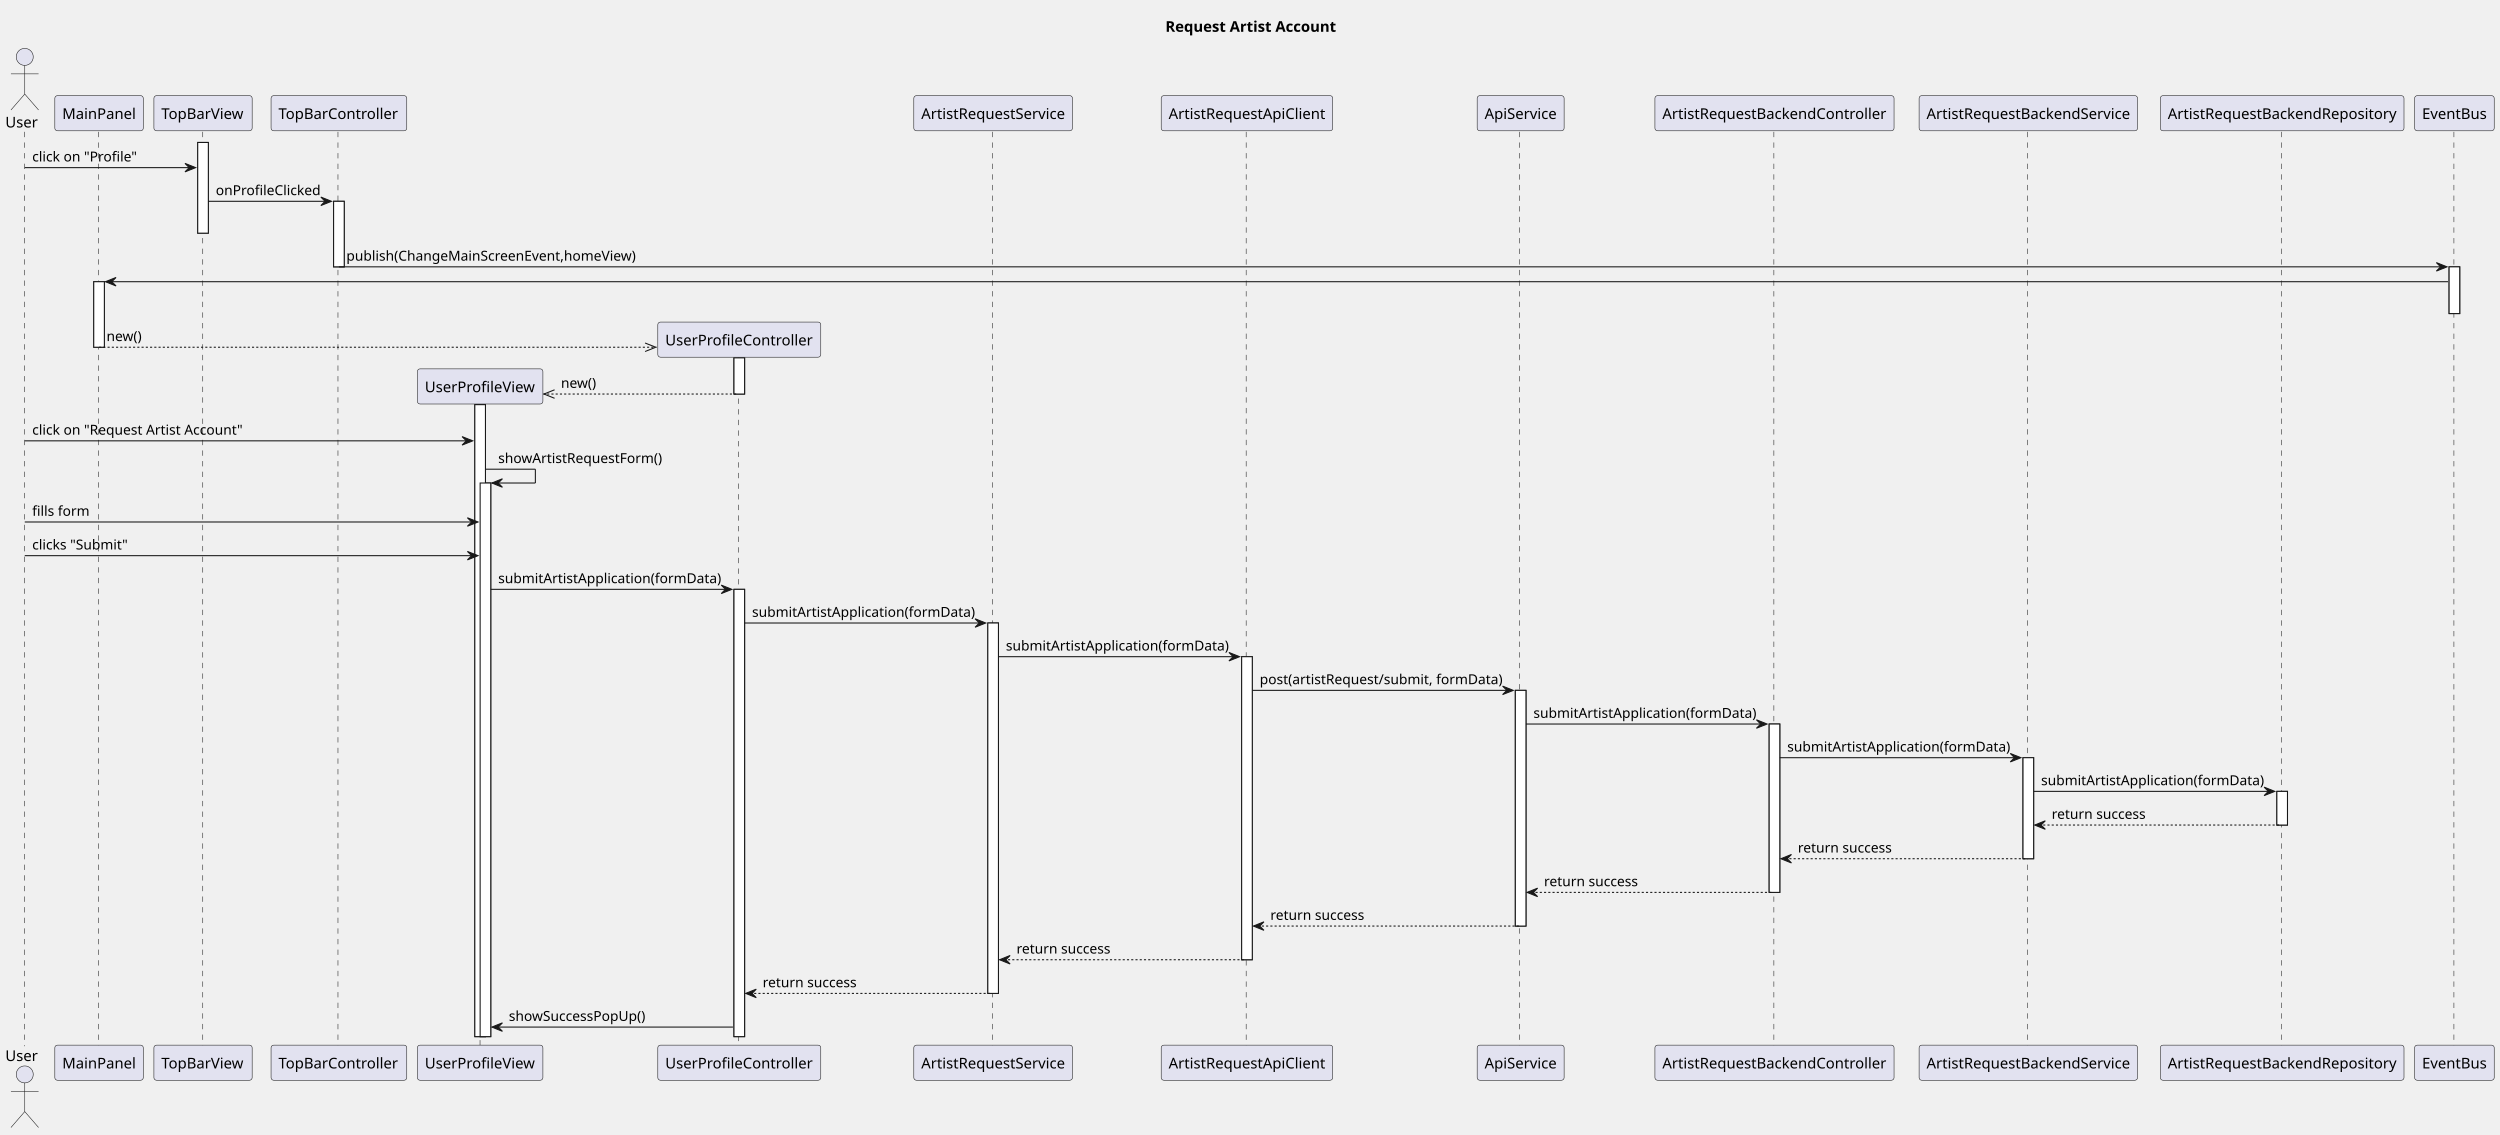
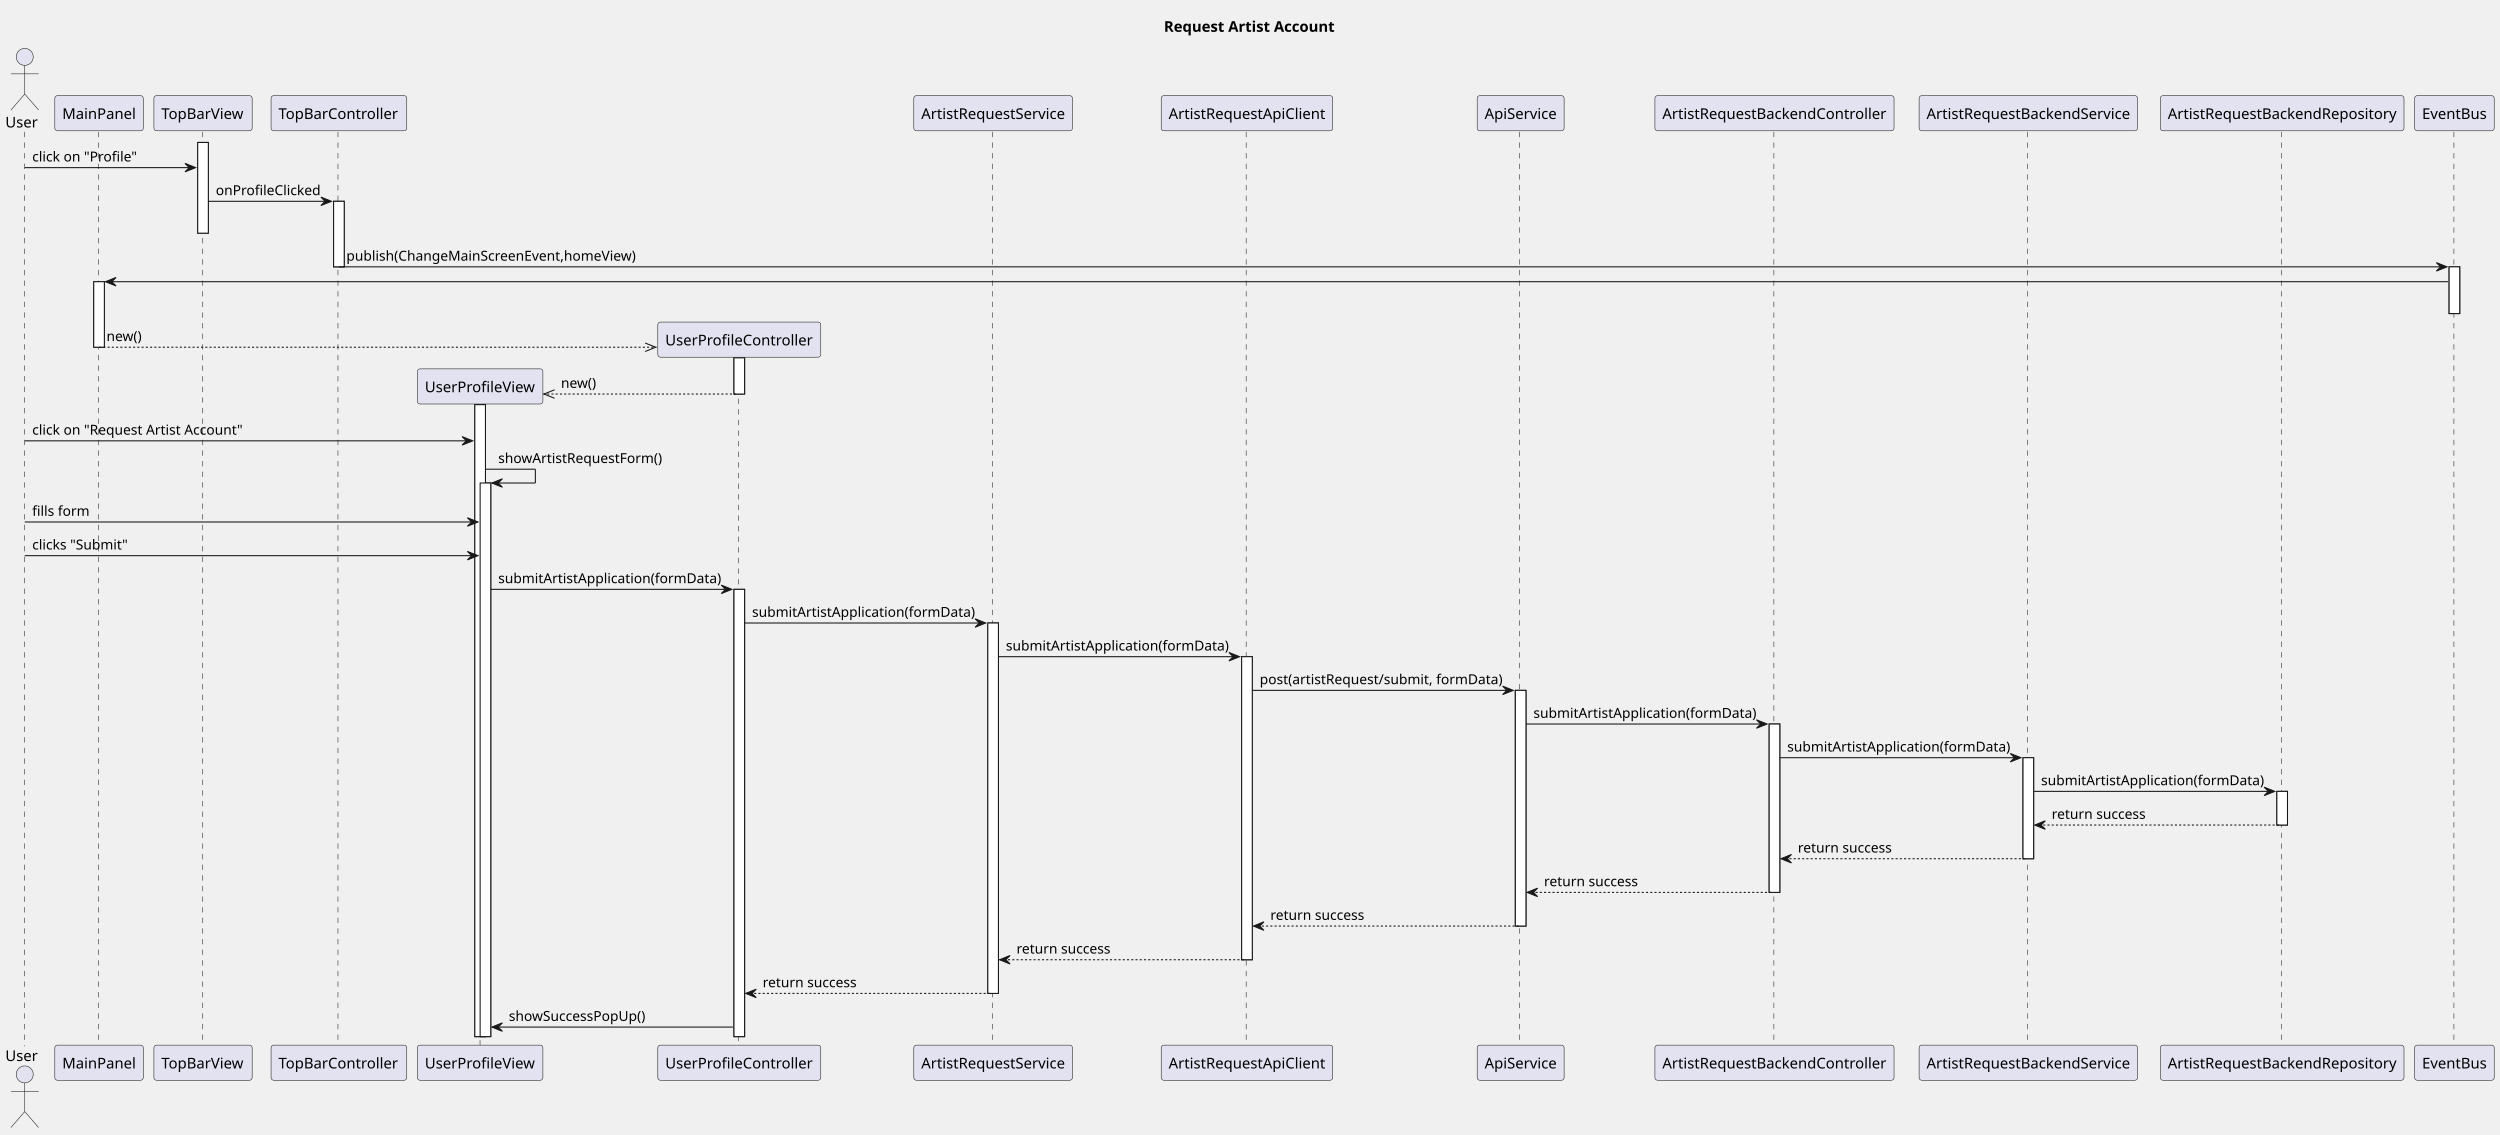
<svg xmlns="http://www.w3.org/2000/svg" contentStyleType="text/css" data-diagram-type="SEQUENCE" height="1068px" preserveAspectRatio="none" style="width:2354px;height:1068px;background:#FFFFFF;" version="1.1" viewBox="0 0 2354 1068" width="2354px" zoomAndPan="magnify">
  <defs />
  <g>
-     <text fill="#000000" font-family="sans-serif" font-size="14" font-weight="bold" lengthAdjust="spacing" textLength="157.919" x="1097.319" y="29.966">Request Artist Account</text>
+     <text fill="#000000" font-family="sans-serif" font-size="14" font-weight="bold" lengthAdjust="spacing" textLength="160.705" x="1095.926" y="29.966">Request Artist Account</text>
    <g>
      <rect fill="#FFFFFF" height="61.706" style="stroke:#181818;stroke-width:1;" width="10" x="88.268" y="265.254" />
    </g>
    <g>
      <rect fill="#FFFFFF" height="85.412" style="stroke:#181818;stroke-width:1;" width="10" x="186.173" y="134.136" />
    </g>
    <g>
      <rect fill="#FFFFFF" height="61.706" style="stroke:#181818;stroke-width:1;" width="10" x="314.116" y="189.548" />
    </g>
    <g>
      <rect fill="#FFFFFF" height="595.07" style="stroke:#181818;stroke-width:1;" width="10" x="447.099" y="381.028" />
    </g>
    <g>
      <rect fill="#FFFFFF" height="521.296" style="stroke:#181818;stroke-width:1;" width="10" x="452.099" y="454.802" />
    </g>
    <g>
      <rect fill="#FFFFFF" height="34.068" style="stroke:#181818;stroke-width:1;" width="10" x="691.114" y="336.96" />
    </g>
    <g>
      <rect fill="#FFFFFF" height="421.178" style="stroke:#181818;stroke-width:1;" width="10" x="691.114" y="554.92" />
    </g>
    <g>
      <rect fill="#FFFFFF" height="348.766" style="stroke:#181818;stroke-width:1;" width="10" x="930.13" y="586.626" />
    </g>
    <g>
      <rect fill="#FFFFFF" height="285.354" style="stroke:#181818;stroke-width:1;" width="10" x="1169.145" y="618.332" />
    </g>
    <g>
      <rect fill="#FFFFFF" height="221.942" style="stroke:#181818;stroke-width:1;" width="10" x="1426.841" y="650.038" />
    </g>
    <g>
      <rect fill="#FFFFFF" height="158.53" style="stroke:#181818;stroke-width:1;" width="10" x="1665.856" y="681.744" />
    </g>
    <g>
      <rect fill="#FFFFFF" height="95.118" style="stroke:#181818;stroke-width:1;" width="10" x="1904.871" y="713.45" />
    </g>
    <g>
      <rect fill="#FFFFFF" height="31.706" style="stroke:#181818;stroke-width:1;" width="10" x="2143.887" y="745.156" />
    </g>
    <g>
      <rect fill="#FFFFFF" height="44" style="stroke:#181818;stroke-width:1;" width="10" x="2306.08" y="251.254" />
    </g>
    <g class="participant-lifeline" data-entity-uid="part1" data-qualified-name="User" id="part1-lifeline">
      <g>
        <rect fill="#000000" fill-opacity="0" height="860.962" width="8" x="19.309" y="124.136" />
        <line style="stroke:#181818;stroke-width:0.5;stroke-dasharray:5,5;" x1="23" x2="23" y1="124.136" y2="985.098" />
      </g>
    </g>
    <g class="participant-lifeline" data-entity-uid="part2" data-qualified-name="MainPanel" id="part2-lifeline">
      <g>
        <rect fill="#000000" fill-opacity="0" height="860.962" width="8" x="89.268" y="124.136" />
        <line style="stroke:#181818;stroke-width:0.5;stroke-dasharray:5,5;" x1="92.618" x2="92.618" y1="124.136" y2="985.098" />
      </g>
    </g>
    <g class="participant-lifeline" data-entity-uid="part3" data-qualified-name="TopBarView" id="part3-lifeline">
      <g>
        <rect fill="#000000" fill-opacity="0" height="860.962" width="8" x="187.173" y="124.136" />
        <line style="stroke:#181818;stroke-width:0.5;stroke-dasharray:5,5;" x1="190.918" x2="190.918" y1="124.136" y2="985.098" />
      </g>
    </g>
    <g class="participant-lifeline" data-entity-uid="part4" data-qualified-name="TopBarController" id="part4-lifeline">
      <g>
        <rect fill="#000000" fill-opacity="0" height="860.962" width="8" x="315.116" y="124.136" />
        <line style="stroke:#181818;stroke-width:0.5;stroke-dasharray:5,5;" x1="318.228" x2="318.228" y1="124.136" y2="985.098" />
      </g>
    </g>
    <g class="participant-lifeline" data-entity-uid="part5" data-qualified-name="UserProfileView" id="part5-lifeline">
      <g>
        <rect fill="#000000" fill-opacity="0" height="605.742" width="8" x="448.099" y="379.356" />
        <line style="stroke:#181818;stroke-width:0.5;stroke-dasharray:5,5;" x1="452.005" x2="452.005" y1="379.356" y2="985.098" />
      </g>
    </g>
    <g class="participant-lifeline" data-entity-uid="part6" data-qualified-name="UserProfileController" id="part6-lifeline">
      <g>
        <rect fill="#000000" fill-opacity="0" height="649.81" width="8" x="692.114" y="335.288" />
        <line style="stroke:#181818;stroke-width:0.5;stroke-dasharray:5,5;" x1="695.388" x2="695.388" y1="335.288" y2="985.098" />
      </g>
    </g>
    <g class="participant-lifeline" data-entity-uid="part7" data-qualified-name="ArtistRequestService" id="part7-lifeline">
      <g>
        <rect fill="#000000" fill-opacity="0" height="860.962" width="8" x="931.13" y="124.136" />
        <line style="stroke:#181818;stroke-width:0.5;stroke-dasharray:5,5;" x1="934.44" x2="934.44" y1="124.136" y2="985.098" />
      </g>
    </g>
    <g class="participant-lifeline" data-entity-uid="part8" data-qualified-name="ArtistRequestApiClient" id="part8-lifeline">
      <g>
        <rect fill="#000000" fill-opacity="0" height="860.962" width="8" x="1170.145" y="124.136" />
        <line style="stroke:#181818;stroke-width:0.5;stroke-dasharray:5,5;" x1="1173.386" x2="1173.386" y1="124.136" y2="985.098" />
      </g>
    </g>
    <g class="participant-lifeline" data-entity-uid="part9" data-qualified-name="ApiService" id="part9-lifeline">
      <g>
        <rect fill="#000000" fill-opacity="0" height="860.962" width="8" x="1427.841" y="124.136" />
        <line style="stroke:#181818;stroke-width:0.5;stroke-dasharray:5,5;" x1="1430.905" x2="1430.905" y1="124.136" y2="985.098" />
      </g>
    </g>
    <g class="participant-lifeline" data-entity-uid="part10" data-qualified-name="ArtistRequestBackendController" id="part10-lifeline">
      <g>
        <rect fill="#000000" fill-opacity="0" height="860.962" width="8" x="1666.856" y="124.136" />
        <line style="stroke:#181818;stroke-width:0.5;stroke-dasharray:5,5;" x1="1670.276" x2="1670.276" y1="124.136" y2="985.098" />
      </g>
    </g>
    <g class="participant-lifeline" data-entity-uid="part11" data-qualified-name="ArtistRequestBackendService" id="part11-lifeline">
      <g>
        <rect fill="#000000" fill-opacity="0" height="860.962" width="8" x="1905.871" y="124.136" />
        <line style="stroke:#181818;stroke-width:0.5;stroke-dasharray:5,5;" x1="1909.028" x2="1909.028" y1="124.136" y2="985.098" />
      </g>
    </g>
    <g class="participant-lifeline" data-entity-uid="part12" data-qualified-name="ArtistRequestBackendRepository" id="part12-lifeline">
      <g>
        <rect fill="#000000" fill-opacity="0" height="860.962" width="8" x="2144.887" y="124.136" />
        <line style="stroke:#181818;stroke-width:0.5;stroke-dasharray:5,5;" x1="2148.171" x2="2148.171" y1="124.136" y2="985.098" />
      </g>
    </g>
    <g class="participant-lifeline" data-entity-uid="part13" data-qualified-name="EventBus" id="part13-lifeline">
      <g>
        <rect fill="#000000" fill-opacity="0" height="860.962" width="8" x="2307.08" y="124.136" />
        <line style="stroke:#181818;stroke-width:0.5;stroke-dasharray:5,5;" x1="2310.602" x2="2310.602" y1="124.136" y2="985.098" />
      </g>
    </g>
    <g class="participant participant-head" data-entity-uid="part1" data-qualified-name="User" id="part1-head">
      <text fill="#000000" font-family="sans-serif" font-size="14" lengthAdjust="spacing" textLength="30.618" x="5" y="120.034">User</text>
      <ellipse cx="23.309" cy="53.568" fill="#E2E2F0" rx="8" ry="8" style="stroke:#181818;stroke-width:0.5;" />
      <path d="M23.309,61.568 L23.309,88.568 M10.309,69.568 L36.309,69.568 M23.309,88.568 L10.309,103.568 M23.309,88.568 L36.309,103.568" fill="none" style="stroke:#181818;stroke-width:0.5;" />
    </g>
    <g class="participant participant-tail" data-entity-uid="part1" data-qualified-name="User" id="part1-tail">
      <text fill="#000000" font-family="sans-serif" font-size="14" lengthAdjust="spacing" textLength="30.618" x="5" y="999.064">User</text>
      <ellipse cx="23.309" cy="1011.666" fill="#E2E2F0" rx="8" ry="8" style="stroke:#181818;stroke-width:0.5;" />
      <path d="M23.309,1019.666 L23.309,1046.666 M10.309,1027.666 L36.309,1027.666 M23.309,1046.666 L10.309,1061.666 M23.309,1046.666 L36.309,1061.666" fill="none" style="stroke:#181818;stroke-width:0.5;" />
    </g>
    <g class="participant participant-head" data-entity-uid="part2" data-qualified-name="MainPanel" id="part2-head">
      <rect fill="#E2E2F0" height="33.068" rx="2.5" ry="2.5" style="stroke:#181818;stroke-width:0.5;" width="83.3" x="51.618" y="90.068" />
      <text fill="#000000" font-family="sans-serif" font-size="14" lengthAdjust="spacing" textLength="69.3" x="58.618" y="112.034">MainPanel</text>
    </g>
    <g class="participant participant-tail" data-entity-uid="part2" data-qualified-name="MainPanel" id="part2-tail">
      <rect fill="#E2E2F0" height="33.068" rx="2.5" ry="2.5" style="stroke:#181818;stroke-width:0.5;" width="83.3" x="51.618" y="984.098" />
      <text fill="#000000" font-family="sans-serif" font-size="14" lengthAdjust="spacing" textLength="69.3" x="58.618" y="1006.064">MainPanel</text>
    </g>
    <g class="participant participant-head" data-entity-uid="part3" data-qualified-name="TopBarView" id="part3-head">
      <rect fill="#E2E2F0" height="33.068" rx="2.5" ry="2.5" style="stroke:#181818;stroke-width:0.5;" width="92.512" x="144.918" y="90.068" />
      <text fill="#000000" font-family="sans-serif" font-size="14" lengthAdjust="spacing" textLength="78.512" x="151.918" y="112.034">TopBarView</text>
    </g>
    <g class="participant participant-tail" data-entity-uid="part3" data-qualified-name="TopBarView" id="part3-tail">
      <rect fill="#E2E2F0" height="33.068" rx="2.5" ry="2.5" style="stroke:#181818;stroke-width:0.5;" width="92.512" x="144.918" y="984.098" />
      <text fill="#000000" font-family="sans-serif" font-size="14" lengthAdjust="spacing" textLength="78.512" x="151.918" y="1006.064">TopBarView</text>
    </g>
    <g class="participant participant-head" data-entity-uid="part4" data-qualified-name="TopBarController" id="part4-head">
      <rect fill="#E2E2F0" height="33.068" rx="2.5" ry="2.5" style="stroke:#181818;stroke-width:0.5;" width="127.778" x="255.228" y="90.068" />
      <text fill="#000000" font-family="sans-serif" font-size="14" lengthAdjust="spacing" textLength="113.778" x="262.228" y="112.034">TopBarController</text>
    </g>
    <g class="participant participant-tail" data-entity-uid="part4" data-qualified-name="TopBarController" id="part4-tail">
      <rect fill="#E2E2F0" height="33.068" rx="2.5" ry="2.5" style="stroke:#181818;stroke-width:0.5;" width="127.778" x="255.228" y="984.098" />
      <text fill="#000000" font-family="sans-serif" font-size="14" lengthAdjust="spacing" textLength="113.778" x="262.228" y="1006.064">TopBarController</text>
    </g>
    <g class="participant participant-tail" data-entity-uid="part5" data-qualified-name="UserProfileView" id="part5-tail">
      <rect fill="#E2E2F0" height="33.068" rx="2.5" ry="2.5" style="stroke:#181818;stroke-width:0.5;" width="118.188" x="393.005" y="984.098" />
      <text fill="#000000" font-family="sans-serif" font-size="14" lengthAdjust="spacing" textLength="104.188" x="400.005" y="1006.064">UserProfileView</text>
    </g>
    <g class="participant participant-tail" data-entity-uid="part6" data-qualified-name="UserProfileController" id="part6-tail">
      <rect fill="#E2E2F0" height="33.068" rx="2.5" ry="2.5" style="stroke:#181818;stroke-width:0.5;" width="153.453" x="619.388" y="984.098" />
      <text fill="#000000" font-family="sans-serif" font-size="14" lengthAdjust="spacing" textLength="139.453" x="626.388" y="1006.064">UserProfileController</text>
    </g>
    <g class="participant participant-head" data-entity-uid="part7" data-qualified-name="ArtistRequestService" id="part7-head">
      <rect fill="#E2E2F0" height="33.068" rx="2.5" ry="2.5" style="stroke:#181818;stroke-width:0.5;" width="149.38" x="860.44" y="90.068" />
      <text fill="#000000" font-family="sans-serif" font-size="14" lengthAdjust="spacing" textLength="135.38" x="867.44" y="112.034">ArtistRequestService</text>
    </g>
    <g class="participant participant-tail" data-entity-uid="part7" data-qualified-name="ArtistRequestService" id="part7-tail">
      <rect fill="#E2E2F0" height="33.068" rx="2.5" ry="2.5" style="stroke:#181818;stroke-width:0.5;" width="149.38" x="860.44" y="984.098" />
      <text fill="#000000" font-family="sans-serif" font-size="14" lengthAdjust="spacing" textLength="135.38" x="867.44" y="1006.064">ArtistRequestService</text>
    </g>
    <g class="participant participant-head" data-entity-uid="part8" data-qualified-name="ArtistRequestApiClient" id="part8-head">
      <rect fill="#E2E2F0" height="33.068" rx="2.5" ry="2.5" style="stroke:#181818;stroke-width:0.5;" width="161.517" x="1093.386" y="90.068" />
      <text fill="#000000" font-family="sans-serif" font-size="14" lengthAdjust="spacing" textLength="147.517" x="1100.386" y="112.034">ArtistRequestApiClient</text>
    </g>
    <g class="participant participant-tail" data-entity-uid="part8" data-qualified-name="ArtistRequestApiClient" id="part8-tail">
      <rect fill="#E2E2F0" height="33.068" rx="2.5" ry="2.5" style="stroke:#181818;stroke-width:0.5;" width="161.517" x="1093.386" y="984.098" />
      <text fill="#000000" font-family="sans-serif" font-size="14" lengthAdjust="spacing" textLength="147.517" x="1100.386" y="1006.064">ArtistRequestApiClient</text>
    </g>
    <g class="participant participant-head" data-entity-uid="part9" data-qualified-name="ApiService" id="part9-head">
      <rect fill="#E2E2F0" height="33.068" rx="2.5" ry="2.5" style="stroke:#181818;stroke-width:0.5;" width="81.872" x="1390.905" y="90.068" />
      <text fill="#000000" font-family="sans-serif" font-size="14" lengthAdjust="spacing" textLength="67.872" x="1397.905" y="112.034">ApiService</text>
    </g>
    <g class="participant participant-tail" data-entity-uid="part9" data-qualified-name="ApiService" id="part9-tail">
      <rect fill="#E2E2F0" height="33.068" rx="2.5" ry="2.5" style="stroke:#181818;stroke-width:0.5;" width="81.872" x="1390.905" y="984.098" />
      <text fill="#000000" font-family="sans-serif" font-size="14" lengthAdjust="spacing" textLength="67.872" x="1397.905" y="1006.064">ApiService</text>
    </g>
    <g class="participant participant-head" data-entity-uid="part10" data-qualified-name="ArtistRequestBackendController" id="part10-head">
      <rect fill="#E2E2F0" height="33.068" rx="2.5" ry="2.5" style="stroke:#181818;stroke-width:0.5;" width="225.161" x="1558.276" y="90.068" />
      <text fill="#000000" font-family="sans-serif" font-size="14" lengthAdjust="spacing" textLength="211.161" x="1565.276" y="112.034">ArtistRequestBackendController</text>
    </g>
    <g class="participant participant-tail" data-entity-uid="part10" data-qualified-name="ArtistRequestBackendController" id="part10-tail">
      <rect fill="#E2E2F0" height="33.068" rx="2.5" ry="2.5" style="stroke:#181818;stroke-width:0.5;" width="225.161" x="1558.276" y="984.098" />
      <text fill="#000000" font-family="sans-serif" font-size="14" lengthAdjust="spacing" textLength="211.161" x="1565.276" y="1006.064">ArtistRequestBackendController</text>
    </g>
    <g class="participant participant-head" data-entity-uid="part11" data-qualified-name="ArtistRequestBackendService" id="part11-head">
      <rect fill="#E2E2F0" height="33.068" rx="2.5" ry="2.5" style="stroke:#181818;stroke-width:0.5;" width="205.687" x="1807.028" y="90.068" />
      <text fill="#000000" font-family="sans-serif" font-size="14" lengthAdjust="spacing" textLength="191.687" x="1814.028" y="112.034">ArtistRequestBackendService</text>
    </g>
    <g class="participant participant-tail" data-entity-uid="part11" data-qualified-name="ArtistRequestBackendService" id="part11-tail">
      <rect fill="#E2E2F0" height="33.068" rx="2.5" ry="2.5" style="stroke:#181818;stroke-width:0.5;" width="205.687" x="1807.028" y="984.098" />
      <text fill="#000000" font-family="sans-serif" font-size="14" lengthAdjust="spacing" textLength="191.687" x="1814.028" y="1006.064">ArtistRequestBackendService</text>
    </g>
    <g class="participant participant-head" data-entity-uid="part12" data-qualified-name="ArtistRequestBackendRepository" id="part12-head">
      <rect fill="#E2E2F0" height="33.068" rx="2.5" ry="2.5" style="stroke:#181818;stroke-width:0.5;" width="229.431" x="2034.171" y="90.068" />
      <text fill="#000000" font-family="sans-serif" font-size="14" lengthAdjust="spacing" textLength="215.431" x="2041.171" y="112.034">ArtistRequestBackendRepository</text>
    </g>
    <g class="participant participant-tail" data-entity-uid="part12" data-qualified-name="ArtistRequestBackendRepository" id="part12-tail">
      <rect fill="#E2E2F0" height="33.068" rx="2.5" ry="2.5" style="stroke:#181818;stroke-width:0.5;" width="229.431" x="2034.171" y="984.098" />
      <text fill="#000000" font-family="sans-serif" font-size="14" lengthAdjust="spacing" textLength="215.431" x="2041.171" y="1006.064">ArtistRequestBackendRepository</text>
    </g>
    <g class="participant participant-head" data-entity-uid="part13" data-qualified-name="EventBus" id="part13-head">
      <rect fill="#E2E2F0" height="33.068" rx="2.5" ry="2.5" style="stroke:#181818;stroke-width:0.5;" width="74.956" x="2273.602" y="90.068" />
      <text fill="#000000" font-family="sans-serif" font-size="14" lengthAdjust="spacing" textLength="60.956" x="2280.602" y="112.034">EventBus</text>
    </g>
    <g class="participant participant-tail" data-entity-uid="part13" data-qualified-name="EventBus" id="part13-tail">
      <rect fill="#E2E2F0" height="33.068" rx="2.5" ry="2.5" style="stroke:#181818;stroke-width:0.5;" width="74.956" x="2273.602" y="984.098" />
      <text fill="#000000" font-family="sans-serif" font-size="14" lengthAdjust="spacing" textLength="60.956" x="2280.602" y="1006.064">EventBus</text>
    </g>
    <g>
      <rect fill="#FFFFFF" height="61.706" style="stroke:#181818;stroke-width:1;" width="10" x="88.268" y="265.254" />
    </g>
    <g>
      <rect fill="#FFFFFF" height="85.412" style="stroke:#181818;stroke-width:1;" width="10" x="186.173" y="134.136" />
    </g>
    <g>
      <rect fill="#FFFFFF" height="61.706" style="stroke:#181818;stroke-width:1;" width="10" x="314.116" y="189.548" />
    </g>
    <g>
      <rect fill="#FFFFFF" height="595.07" style="stroke:#181818;stroke-width:1;" width="10" x="447.099" y="381.028" />
    </g>
    <g>
      <rect fill="#FFFFFF" height="521.296" style="stroke:#181818;stroke-width:1;" width="10" x="452.099" y="454.802" />
    </g>
    <g>
      <rect fill="#FFFFFF" height="34.068" style="stroke:#181818;stroke-width:1;" width="10" x="691.114" y="336.96" />
    </g>
    <g>
      <rect fill="#FFFFFF" height="421.178" style="stroke:#181818;stroke-width:1;" width="10" x="691.114" y="554.92" />
    </g>
    <g>
      <rect fill="#FFFFFF" height="348.766" style="stroke:#181818;stroke-width:1;" width="10" x="930.13" y="586.626" />
    </g>
    <g>
      <rect fill="#FFFFFF" height="285.354" style="stroke:#181818;stroke-width:1;" width="10" x="1169.145" y="618.332" />
    </g>
    <g>
      <rect fill="#FFFFFF" height="221.942" style="stroke:#181818;stroke-width:1;" width="10" x="1426.841" y="650.038" />
    </g>
    <g>
      <rect fill="#FFFFFF" height="158.53" style="stroke:#181818;stroke-width:1;" width="10" x="1665.856" y="681.744" />
    </g>
    <g>
      <rect fill="#FFFFFF" height="95.118" style="stroke:#181818;stroke-width:1;" width="10" x="1904.871" y="713.45" />
    </g>
    <g>
      <rect fill="#FFFFFF" height="31.706" style="stroke:#181818;stroke-width:1;" width="10" x="2143.887" y="745.156" />
    </g>
    <g>
      <rect fill="#FFFFFF" height="44" style="stroke:#181818;stroke-width:1;" width="10" x="2306.08" y="251.254" />
    </g>
    <g class="message" data-entity-1="part1" data-entity-2="part3" id="msg1">
      <polygon fill="#181818" points="174.173,153.842,184.173,157.842,174.173,161.842,178.173,157.842" style="stroke:#181818;stroke-width:1;" />
      <line style="stroke:#181818;stroke-width:1;" x1="23.309" x2="180.173" y1="157.842" y2="157.842" />
      <text fill="#000000" font-family="sans-serif" font-size="13" lengthAdjust="spacing" textLength="99.008" x="30.309" y="152.033">click on "Profile"</text>
    </g>
    <g class="message" data-entity-1="part3" data-entity-2="part4" id="msg2">
      <polygon fill="#181818" points="302.116,185.548,312.116,189.548,302.116,193.548,306.116,189.548" style="stroke:#181818;stroke-width:1;" />
      <line style="stroke:#181818;stroke-width:1;" x1="196.173" x2="308.116" y1="189.548" y2="189.548" />
      <text fill="#000000" font-family="sans-serif" font-size="13" lengthAdjust="spacing" textLength="98.943" x="203.173" y="183.739">onProfileClicked</text>
    </g>
    <g class="message" data-entity-1="part4" data-entity-2="part13" id="msg3">
      <polygon fill="#181818" points="2294.08,247.254,2304.08,251.254,2294.08,255.254,2298.08,251.254" style="stroke:#181818;stroke-width:1;" />
      <line style="stroke:#181818;stroke-width:1;" x1="319.116" x2="2300.08" y1="251.254" y2="251.254" />
      <text fill="#000000" font-family="sans-serif" font-size="13" lengthAdjust="spacing" textLength="273.078" x="326.116" y="245.445">publish(ChangeMainScreenEvent,homeView)</text>
    </g>
    <g class="message" data-entity-1="part13" data-entity-2="part2" id="msg4">
      <polygon fill="#181818" points="109.268,261.254,99.268,265.254,109.268,269.254,105.268,265.254" style="stroke:#181818;stroke-width:1;" />
      <line style="stroke:#181818;stroke-width:1;" x1="103.268" x2="2305.08" y1="265.254" y2="265.254" />
    </g>
    <g class="message" data-entity-1="part2" data-entity-2="part6" id="msg5">
      <line style="stroke:#181818;stroke-width:1;" x1="617.388" x2="607.388" y1="326.96" y2="322.96" />
      <line style="stroke:#181818;stroke-width:1;" x1="617.388" x2="607.388" y1="326.96" y2="330.96" />
      <line style="stroke:#181818;stroke-width:1;stroke-dasharray:2,2;" x1="93.268" x2="618.388" y1="326.96" y2="326.96" />
      <text fill="#000000" font-family="sans-serif" font-size="13" lengthAdjust="spacing" textLength="33.384" x="100.268" y="321.151">new()</text>
    </g>
    <rect fill="#E2E2F0" height="33.068" rx="2.5" ry="2.5" style="stroke:#181818;stroke-width:0.5;" width="153.453" x="619.388" y="303.254" />
    <text fill="#000000" font-family="sans-serif" font-size="14" lengthAdjust="spacing" textLength="139.453" x="626.388" y="325.22">UserProfileController</text>
    <g class="message" data-entity-1="part6" data-entity-2="part5" id="msg7">
      <line style="stroke:#181818;stroke-width:1;" x1="512.193" x2="522.193" y1="371.028" y2="367.028" />
      <line style="stroke:#181818;stroke-width:1;" x1="512.193" x2="522.193" y1="371.028" y2="375.028" />
      <line style="stroke:#181818;stroke-width:1;stroke-dasharray:2,2;" x1="511.193" x2="695.114" y1="371.028" y2="371.028" />
      <text fill="#000000" font-family="sans-serif" font-size="13" lengthAdjust="spacing" textLength="33.384" x="528.193" y="365.219">new()</text>
    </g>
    <rect fill="#E2E2F0" height="33.068" rx="2.5" ry="2.5" style="stroke:#181818;stroke-width:0.5;" width="118.188" x="393.005" y="347.322" />
    <text fill="#000000" font-family="sans-serif" font-size="14" lengthAdjust="spacing" textLength="104.188" x="400.005" y="369.288">UserProfileView</text>
    <g class="message" data-entity-1="part1" data-entity-2="part5" id="msg9">
      <polygon fill="#181818" points="435.099,411.096,445.099,415.096,435.099,419.096,439.099,415.096" style="stroke:#181818;stroke-width:1;" />
      <line style="stroke:#181818;stroke-width:1;" x1="23.309" x2="441.099" y1="415.096" y2="415.096" />
      <text fill="#000000" font-family="sans-serif" font-size="13" lengthAdjust="spacing" textLength="197.912" x="30.309" y="409.287">click on "Request Artist Account"</text>
    </g>
    <g class="message" data-entity-1="part5" data-entity-2="part5" id="msg10">
      <line style="stroke:#181818;stroke-width:1;" x1="457.099" x2="504.099" y1="441.802" y2="441.802" />
      <line style="stroke:#181818;stroke-width:1;" x1="504.099" x2="504.099" y1="441.802" y2="454.802" />
      <line style="stroke:#181818;stroke-width:1;" x1="463.099" x2="504.099" y1="454.802" y2="454.802" />
      <polygon fill="#181818" points="473.099,450.802,463.099,454.802,473.099,458.802,469.099,454.802" style="stroke:#181818;stroke-width:1;" />
      <text fill="#000000" font-family="sans-serif" font-size="13" lengthAdjust="spacing" textLength="154.622" x="469.099" y="435.993">showArtistRequestForm()</text>
    </g>
    <g class="message" data-entity-1="part1" data-entity-2="part5" id="msg11">
      <polygon fill="#181818" points="440.099,487.508,450.099,491.508,440.099,495.508,444.099,491.508" style="stroke:#181818;stroke-width:1;" />
      <line style="stroke:#181818;stroke-width:1;" x1="23.309" x2="446.099" y1="491.508" y2="491.508" />
      <text fill="#000000" font-family="sans-serif" font-size="13" lengthAdjust="spacing" textLength="54.002" x="30.309" y="485.699">fills form</text>
    </g>
    <g class="message" data-entity-1="part1" data-entity-2="part5" id="msg12">
      <polygon fill="#181818" points="440.099,519.214,450.099,523.214,440.099,527.214,444.099,523.214" style="stroke:#181818;stroke-width:1;" />
      <line style="stroke:#181818;stroke-width:1;" x1="23.309" x2="446.099" y1="523.214" y2="523.214" />
      <text fill="#000000" font-family="sans-serif" font-size="13" lengthAdjust="spacing" textLength="89.713" x="30.309" y="517.405">clicks "Submit"</text>
    </g>
    <g class="message" data-entity-1="part5" data-entity-2="part6" id="msg13">
      <polygon fill="#181818" points="679.114,550.92,689.114,554.92,679.114,558.92,683.114,554.92" style="stroke:#181818;stroke-width:1;" />
      <line style="stroke:#181818;stroke-width:1;" x1="462.099" x2="685.114" y1="554.92" y2="554.92" />
      <text fill="#000000" font-family="sans-serif" font-size="13" lengthAdjust="spacing" textLength="210.015" x="469.099" y="549.111">submitArtistApplication(formData)</text>
    </g>
    <g class="message" data-entity-1="part6" data-entity-2="part7" id="msg14">
      <polygon fill="#181818" points="918.13,582.626,928.13,586.626,918.13,590.626,922.13,586.626" style="stroke:#181818;stroke-width:1;" />
      <line style="stroke:#181818;stroke-width:1;" x1="701.114" x2="924.13" y1="586.626" y2="586.626" />
      <text fill="#000000" font-family="sans-serif" font-size="13" lengthAdjust="spacing" textLength="210.015" x="708.114" y="580.817">submitArtistApplication(formData)</text>
    </g>
    <g class="message" data-entity-1="part7" data-entity-2="part8" id="msg15">
      <polygon fill="#181818" points="1157.145,614.332,1167.145,618.332,1157.145,622.332,1161.145,618.332" style="stroke:#181818;stroke-width:1;" />
      <line style="stroke:#181818;stroke-width:1;" x1="940.13" x2="1163.145" y1="618.332" y2="618.332" />
      <text fill="#000000" font-family="sans-serif" font-size="13" lengthAdjust="spacing" textLength="210.015" x="947.13" y="612.523">submitArtistApplication(formData)</text>
    </g>
    <g class="message" data-entity-1="part8" data-entity-2="part9" id="msg16">
      <polygon fill="#181818" points="1414.841,646.038,1424.841,650.038,1414.841,654.038,1418.841,650.038" style="stroke:#181818;stroke-width:1;" />
      <line style="stroke:#181818;stroke-width:1;" x1="1179.145" x2="1420.841" y1="650.038" y2="650.038" />
      <text fill="#000000" font-family="sans-serif" font-size="13" lengthAdjust="spacing" textLength="228.696" x="1186.145" y="644.229">post(artistRequest/submit, formData)</text>
    </g>
    <g class="message" data-entity-1="part9" data-entity-2="part10" id="msg17">
      <polygon fill="#181818" points="1653.856,677.744,1663.856,681.744,1653.856,685.744,1657.856,681.744" style="stroke:#181818;stroke-width:1;" />
      <line style="stroke:#181818;stroke-width:1;" x1="1436.841" x2="1659.856" y1="681.744" y2="681.744" />
      <text fill="#000000" font-family="sans-serif" font-size="13" lengthAdjust="spacing" textLength="210.015" x="1443.841" y="675.935">submitArtistApplication(formData)</text>
    </g>
    <g class="message" data-entity-1="part10" data-entity-2="part11" id="msg18">
      <polygon fill="#181818" points="1892.871,709.45,1902.871,713.45,1892.871,717.45,1896.871,713.45" style="stroke:#181818;stroke-width:1;" />
      <line style="stroke:#181818;stroke-width:1;" x1="1675.856" x2="1898.871" y1="713.45" y2="713.45" />
      <text fill="#000000" font-family="sans-serif" font-size="13" lengthAdjust="spacing" textLength="210.015" x="1682.856" y="707.641">submitArtistApplication(formData)</text>
    </g>
    <g class="message" data-entity-1="part11" data-entity-2="part12" id="msg19">
      <polygon fill="#181818" points="2131.887,741.156,2141.887,745.156,2131.887,749.156,2135.887,745.156" style="stroke:#181818;stroke-width:1;" />
      <line style="stroke:#181818;stroke-width:1;" x1="1914.871" x2="2137.887" y1="745.156" y2="745.156" />
      <text fill="#000000" font-family="sans-serif" font-size="13" lengthAdjust="spacing" textLength="210.015" x="1921.871" y="739.347">submitArtistApplication(formData)</text>
    </g>
    <g class="message" data-entity-1="part12" data-entity-2="part11" id="msg20">
      <polygon fill="#181818" points="1925.871,772.862,1915.871,776.862,1925.871,780.862,1921.871,776.862" style="stroke:#181818;stroke-width:1;" />
      <line style="stroke:#181818;stroke-width:1;stroke-dasharray:2,2;" x1="1919.871" x2="2147.887" y1="776.862" y2="776.862" />
      <text fill="#000000" font-family="sans-serif" font-size="13" lengthAdjust="spacing" textLength="88.738" x="1931.871" y="771.053">return success</text>
    </g>
    <g class="message" data-entity-1="part11" data-entity-2="part10" id="msg21">
      <polygon fill="#181818" points="1686.856,804.568,1676.856,808.568,1686.856,812.568,1682.856,808.568" style="stroke:#181818;stroke-width:1;" />
      <line style="stroke:#181818;stroke-width:1;stroke-dasharray:2,2;" x1="1680.856" x2="1908.871" y1="808.568" y2="808.568" />
      <text fill="#000000" font-family="sans-serif" font-size="13" lengthAdjust="spacing" textLength="88.738" x="1692.856" y="802.759">return success</text>
    </g>
    <g class="message" data-entity-1="part10" data-entity-2="part9" id="msg22">
      <polygon fill="#181818" points="1447.841,836.274,1437.841,840.274,1447.841,844.274,1443.841,840.274" style="stroke:#181818;stroke-width:1;" />
      <line style="stroke:#181818;stroke-width:1;stroke-dasharray:2,2;" x1="1441.841" x2="1669.856" y1="840.274" y2="840.274" />
      <text fill="#000000" font-family="sans-serif" font-size="13" lengthAdjust="spacing" textLength="88.738" x="1453.841" y="834.465">return success</text>
    </g>
    <g class="message" data-entity-1="part9" data-entity-2="part8" id="msg23">
      <polygon fill="#181818" points="1190.145,867.98,1180.145,871.98,1190.145,875.98,1186.145,871.98" style="stroke:#181818;stroke-width:1;" />
      <line style="stroke:#181818;stroke-width:1;stroke-dasharray:2,2;" x1="1184.145" x2="1430.841" y1="871.98" y2="871.98" />
      <text fill="#000000" font-family="sans-serif" font-size="13" lengthAdjust="spacing" textLength="88.738" x="1196.145" y="866.171">return success</text>
    </g>
    <g class="message" data-entity-1="part8" data-entity-2="part7" id="msg24">
      <polygon fill="#181818" points="951.13,899.686,941.13,903.686,951.13,907.686,947.13,903.686" style="stroke:#181818;stroke-width:1;" />
      <line style="stroke:#181818;stroke-width:1;stroke-dasharray:2,2;" x1="945.13" x2="1173.145" y1="903.686" y2="903.686" />
      <text fill="#000000" font-family="sans-serif" font-size="13" lengthAdjust="spacing" textLength="88.738" x="957.13" y="897.877">return success</text>
    </g>
    <g class="message" data-entity-1="part7" data-entity-2="part6" id="msg25">
      <polygon fill="#181818" points="712.114,931.392,702.114,935.392,712.114,939.392,708.114,935.392" style="stroke:#181818;stroke-width:1;" />
      <line style="stroke:#181818;stroke-width:1;stroke-dasharray:2,2;" x1="706.114" x2="934.13" y1="935.392" y2="935.392" />
      <text fill="#000000" font-family="sans-serif" font-size="13" lengthAdjust="spacing" textLength="88.738" x="718.114" y="929.583">return success</text>
    </g>
    <g class="message" data-entity-1="part6" data-entity-2="part5" id="msg26">
      <polygon fill="#181818" points="473.099,963.098,463.099,967.098,473.099,971.098,469.099,967.098" style="stroke:#181818;stroke-width:1;" />
      <line style="stroke:#181818;stroke-width:1;" x1="467.099" x2="690.114" y1="967.098" y2="967.098" />
      <text fill="#000000" font-family="sans-serif" font-size="13" lengthAdjust="spacing" textLength="128.804" x="479.099" y="961.289">showSuccessPopUp()</text>
    </g>
  </g>
</svg>
